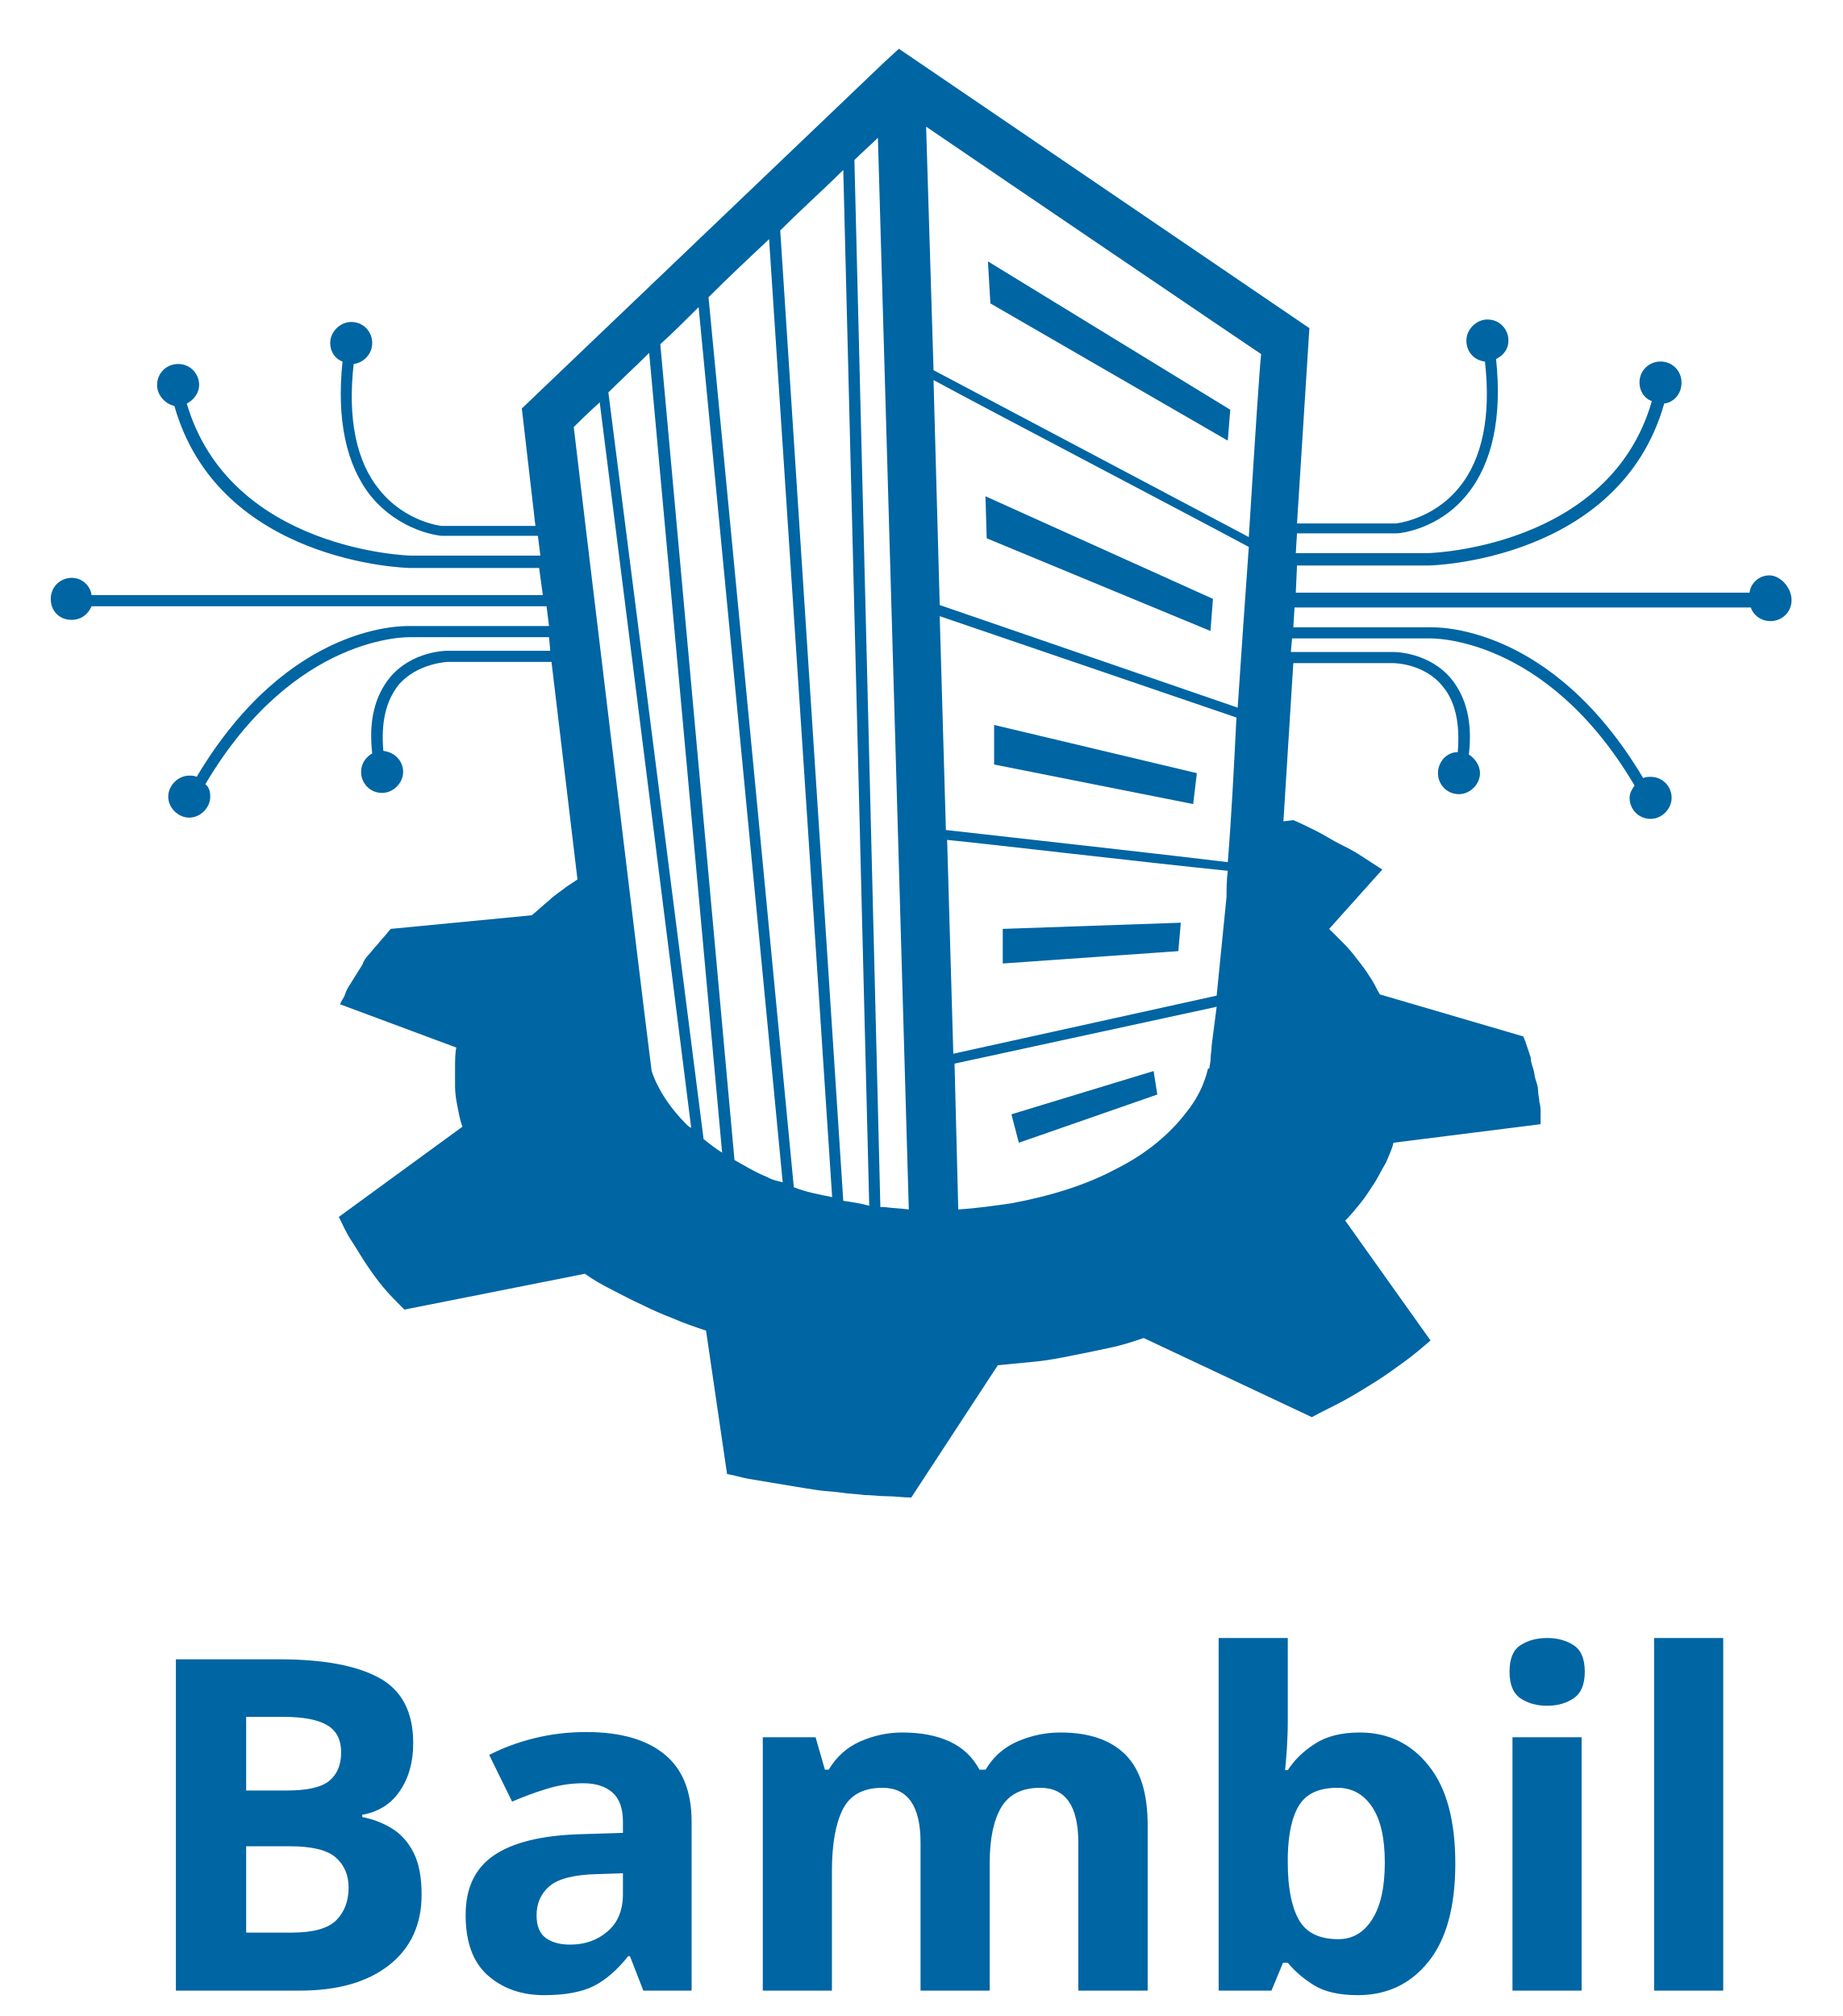
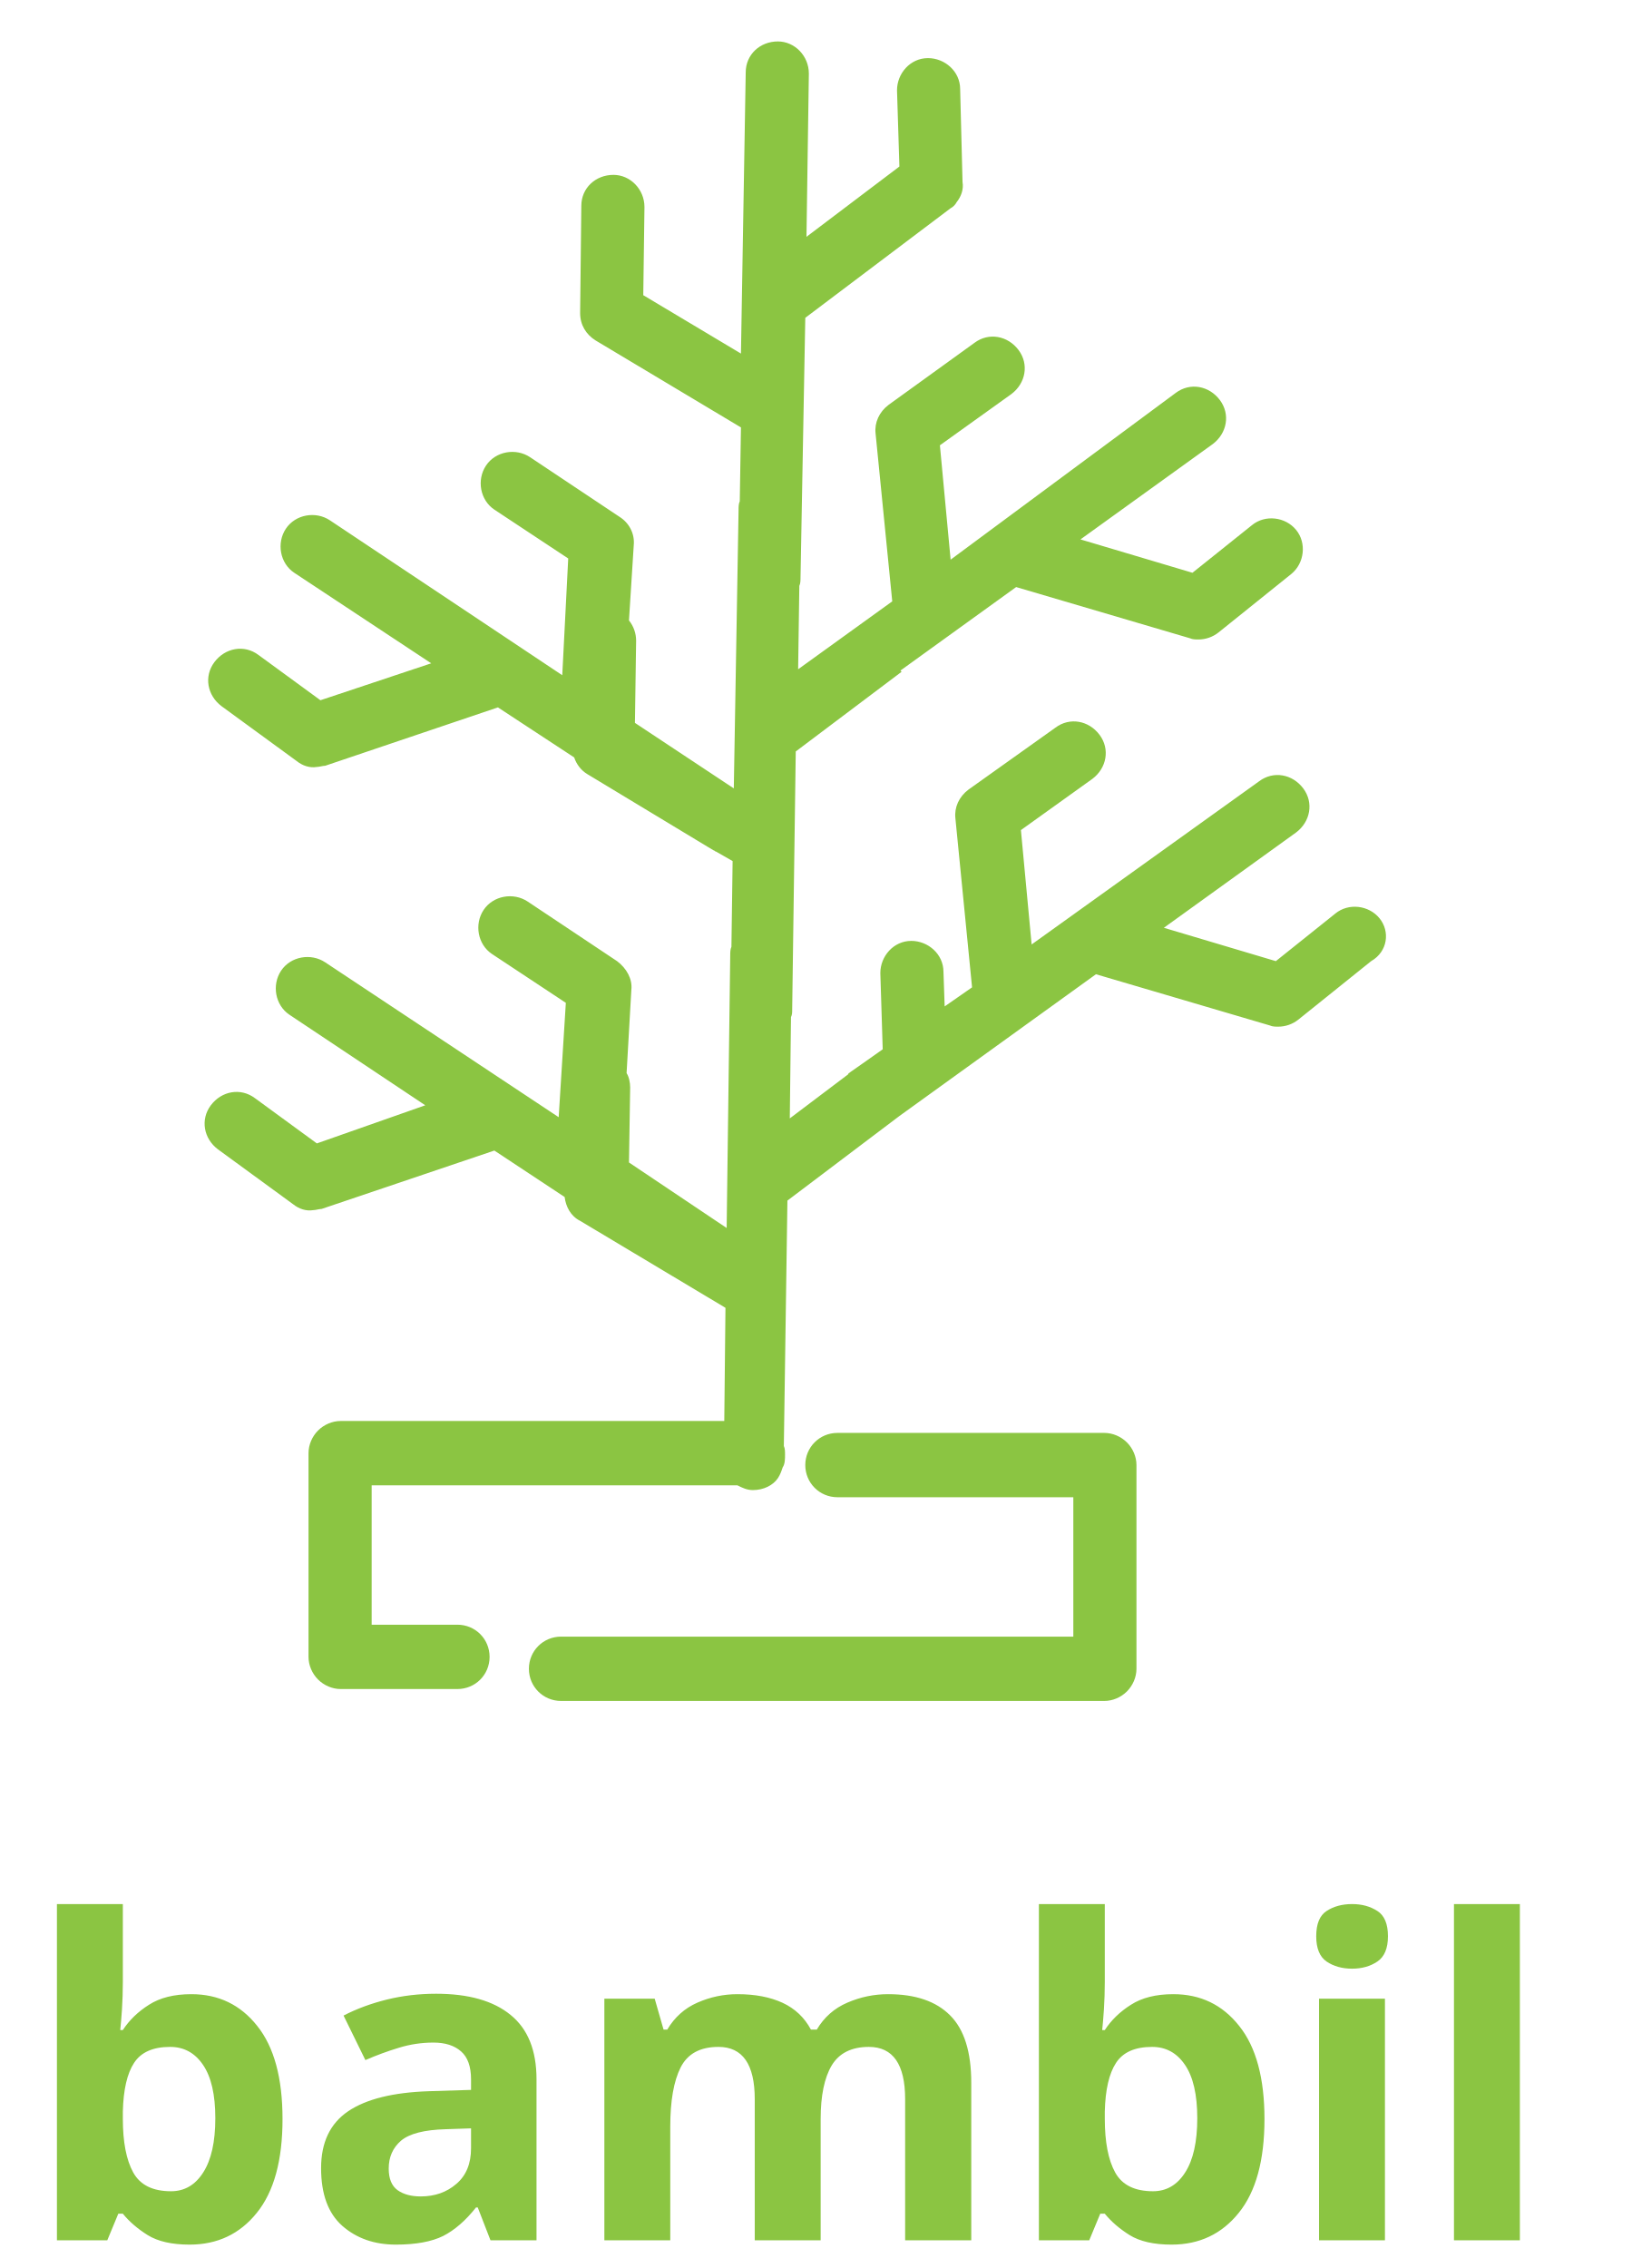
- <svg xmlns="http://www.w3.org/2000/svg" version="1.1" preserveAspectRatio="xMidYMid meet" viewBox="552 252 127 139">
+ <svg xmlns="http://www.w3.org/2000/svg" version="1.1" preserveAspectRatio="xMidYMid meet" viewBox="558 241 118 164">
  <g data-item-type="text" data-item="Business" id="logo__item--business" class="logo__item">
-     <g class="logo__item__inner" transform="translate(561.25 389.25) scale(1 1) rotate(0 0 0)">
-       <text data-part-id="logo__item--business" dy="0" dominant-baseline="auto" alignment-baseline="auto" font-family="Montserrat" font-size="32px" fill="#0065A3" letter-spacing="0" font-weight="bold" font-style="normal" data-font-family="Montserrat" data-font-weight="bold" data-font-style="normal" data-ttf-url="/builder_assets/fontsttf/font-montserrat-bold-normal.ttf" data-font-filename="montserrat-bold-normal">Bambil</text>
+     <g class="logo__item__inner" transform="translate(559.6172 402.9964) scale(1 1) rotate(0 0 0)">
+       <text data-part-id="logo__item--business" dy="0" dominant-baseline="auto" alignment-baseline="auto" font-family="Montserrat" font-size="32px" fill="#8BC542" letter-spacing="0" font-weight="bold" font-style="normal" data-font-family="Montserrat" data-font-weight="bold" data-font-style="normal" data-ttf-url="/builder_assets/fontsttf/font-montserrat-bold-normal.ttf" data-font-filename="montserrat-bold-normal">bambil </text>
    </g>
  </g>
  <g data-item-type="image" data-item="Image" data-logo-item="" id="logo__item--logo_0" class="logo__item">
-     <g class="logo__item__inner" transform="translate(551.4943 239) scale(0.8522727 0.8522727) rotate(0 0 0)">
+     <g class="logo__item__inner" transform="translate(549.0391 239) scale(0.8614502 0.8614502) rotate(0 0 0)">
      <g>
-         <path fill="#0065A3" d="M99.9,50.9l0.2-2.5L80.5,36.4l0.2,3.4L99.9,50.9z M98.5,66.3l0.2-2.6l-18.4-8.3l0.1,3.4L98.5,66.3z    M97.4,77.8L81,73.9l0,3.2l16.1,3.2L97.4,77.8z M95.9,92.2l0.2-2.3l-14.4,0.5l0,2.8L95.9,92.2z M82.4,105.4l0.6,2.3l11.2-3.9   l-0.3-1.9L82.4,105.4z M143.7,61.8c-0.8,0-1.5,0.6-1.6,1.4h-36.7l0.1-2.2h10.7c0.2,0,15.4-0.4,19-13.1c0.8-0.1,1.4-0.8,1.4-1.7   c0-0.9-0.7-1.7-1.7-1.7c-0.9,0-1.7,0.7-1.7,1.7c0,0.7,0.4,1.3,1,1.5c-3.4,11.9-18,12.3-18.1,12.3h-10.7l0.1-1.6h8.1   c0.2,0,3.4-0.3,5.7-3.2c2-2.5,2.8-6.2,2.3-10.9c0.6-0.3,1-0.8,1-1.5c0-0.9-0.7-1.7-1.7-1.7c-0.9,0-1.7,0.8-1.7,1.7   c0,0.9,0.6,1.6,1.5,1.7c0.5,4.4-0.2,7.9-2.1,10.2c-2.1,2.6-5.1,2.9-5.1,2.9l-8,0l1-15.8L73.3,19.2l-1.2,1.1l-29.3,28l1.1,9.5h-7.6   c0,0-2.9-0.3-5-2.9c-1.9-2.3-2.6-5.8-2.1-10.2c0.8-0.1,1.5-0.8,1.5-1.7c0-0.9-0.7-1.7-1.7-1.7c-0.9,0-1.7,0.8-1.7,1.7   c0,0.7,0.4,1.3,1,1.5c-0.5,4.7,0.3,8.4,2.3,10.9c2.4,2.9,5.6,3.2,5.7,3.2l7.8,0l0.2,1.6H33.8c-0.1,0-14.6-0.4-18.1-12.3   c0.6-0.3,1-0.9,1-1.5c0-0.9-0.7-1.7-1.7-1.7c-0.9,0-1.7,0.7-1.7,1.7c0,0.8,0.6,1.5,1.4,1.7c3.6,12.7,18.8,13.1,19,13.1h10.5   l0.3,2.2H8c-0.1-0.8-0.8-1.4-1.6-1.4c-0.9,0-1.7,0.7-1.7,1.7s0.7,1.7,1.7,1.7c0.7,0,1.3-0.4,1.6-1.1h36.8l0.2,1.6H33.8   c-0.4,0-9.8-0.4-17.3,12.2c-0.2-0.1-0.4-0.1-0.6-0.1c-0.9,0-1.7,0.8-1.7,1.7c0,0.9,0.8,1.7,1.7,1.7c0.9,0,1.7-0.8,1.7-1.7   c0-0.4-0.1-0.8-0.4-1c7.2-12.2,16.5-11.9,16.6-11.9H45l0.1,1.1h-8.3c-0.1,0-2.9,0-4.7,2.2c-1.2,1.5-1.7,3.5-1.4,6.1   c-0.5,0.3-0.9,0.8-0.9,1.5c0,0.9,0.7,1.7,1.7,1.7c0.9,0,1.7-0.8,1.7-1.7c0-0.9-0.7-1.6-1.6-1.7c-0.2-2.3,0.2-4,1.2-5.3   c1.5-1.8,4-1.9,4-1.9h8.4l2.1,17.6c-0.3,0.2-0.6,0.4-0.9,0.6c-0.5,0.4-1,0.7-1.4,1.1c-0.5,0.4-0.9,0.8-1.4,1.2l-11.4,1.1   c-0.2,0.2-0.4,0.5-0.6,0.7c-0.2,0.2-0.4,0.5-0.6,0.7c-0.2,0.2-0.4,0.5-0.6,0.7c-0.2,0.2-0.4,0.5-0.5,0.8c-0.2,0.3-0.3,0.5-0.5,0.8   c-0.2,0.3-0.3,0.5-0.5,0.8c-0.2,0.3-0.3,0.5-0.4,0.8c-0.1,0.3-0.3,0.5-0.4,0.8l9.4,3.5c-0.1,0.5-0.1,1.1-0.1,1.6c0,0.5,0,1.1,0,1.6   c0,0.5,0.1,1.1,0.2,1.6c0.1,0.5,0.2,1.1,0.4,1.6l-10,7.3c0.3,0.6,0.6,1.3,1,1.9c0.4,0.6,0.8,1.3,1.2,1.9c0.4,0.6,0.9,1.3,1.4,1.9   c0.5,0.6,1.1,1.2,1.7,1.8l14.6-2.9c0.7,0.5,1.4,0.9,2.2,1.3c0.8,0.4,1.5,0.8,2.4,1.2c0.8,0.4,1.7,0.8,2.5,1.1   c0.9,0.4,1.8,0.7,2.7,1l1.7,11.6c0.6,0.1,1.2,0.3,1.8,0.4c0.6,0.1,1.2,0.2,1.8,0.3c0.6,0.1,1.2,0.2,1.8,0.3   c0.6,0.1,1.2,0.2,1.9,0.3c0.6,0.1,1.2,0.1,1.9,0.2c0.6,0.1,1.2,0.1,1.9,0.2c0.6,0,1.2,0.1,1.9,0.1c0.6,0,1.2,0.1,1.9,0.1l7-10.7   c1-0.1,2.1-0.2,3.1-0.3c1-0.1,2-0.3,3-0.5c1-0.2,2-0.4,2.9-0.6c1-0.2,1.9-0.5,2.8-0.8l13.6,6.4c0.9-0.5,1.8-0.9,2.7-1.4   c0.9-0.5,1.7-1,2.5-1.5c0.8-0.5,1.6-1.1,2.3-1.6c0.7-0.5,1.4-1.1,2.1-1.7l-6.9-9.7c0.5-0.5,0.9-1,1.3-1.5c0.4-0.5,0.7-1,1.1-1.6   c0.3-0.5,0.6-1.1,0.9-1.6c0.2-0.5,0.5-1.1,0.6-1.6l11.9-1.5c0-0.3,0-0.6,0-0.9c0-0.3,0-0.6-0.1-0.9c0-0.3-0.1-0.6-0.1-0.9   c0-0.3-0.1-0.6-0.2-0.9c-0.1-0.3-0.1-0.6-0.2-0.9c-0.1-0.3-0.2-0.6-0.2-0.9c-0.1-0.3-0.2-0.6-0.3-0.9c-0.1-0.3-0.2-0.6-0.3-0.8   l-11.6-3.4c-0.3-0.5-0.5-1-0.8-1.4c-0.3-0.5-0.6-0.9-1-1.4c-0.3-0.4-0.7-0.9-1.1-1.3c-0.4-0.4-0.8-0.8-1.2-1.2l4.3-4.8   c-0.6-0.4-1.1-0.7-1.7-1.1c-0.6-0.4-1.2-0.7-1.8-1c-0.6-0.3-1.2-0.7-1.8-1c-0.6-0.3-1.2-0.6-1.9-0.9l-0.8,0.1l0.8-12.8h8.1   c0,0,2.5,0,4,1.9c1,1.2,1.4,3,1.2,5.3c-0.9,0-1.6,0.8-1.6,1.7c0,0.9,0.7,1.7,1.7,1.7c0.9,0,1.7-0.8,1.7-1.7c0-0.6-0.4-1.2-0.9-1.5   c0.3-2.6-0.2-4.6-1.4-6.1c-1.8-2.2-4.6-2.2-4.7-2.2H105l0.1-1.1h11.1c0.1,0,9.4-0.3,16.6,11.9c-0.2,0.3-0.4,0.6-0.4,1   c0,0.9,0.7,1.7,1.7,1.7c0.9,0,1.7-0.8,1.7-1.7c0-0.9-0.7-1.7-1.7-1.7c-0.2,0-0.4,0-0.6,0.1c-7.5-12.6-16.9-12.2-17.3-12.2h-11   l0.1-1.6h36.9c0.2,0.6,0.8,1.1,1.6,1.1c0.9,0,1.7-0.7,1.7-1.7S144.6,61.8,143.7,61.8z M56.1,106.2c-1.3-1.3-2.3-2.8-2.8-4.3   c-0.8-6.2-6.1-50.3-6.3-52.1c0.2-0.2,0.9-0.9,2.1-2l7.4,58.7C56.3,106.4,56.2,106.3,56.1,106.2z M57.5,107.4L49.8,47   c0.9-0.9,2.1-2,3.3-3.2l5.9,64.7C58.5,108.2,58,107.8,57.5,107.4z M62.7,110.5c-1-0.4-1.8-0.9-2.7-1.4l-6-66c1-0.9,2-1.9,3.1-3   l6.8,70.8C63.5,110.8,63,110.7,62.7,110.5z M64.8,111.3l-6.9-72c1.6-1.6,3.3-3.2,4.9-4.7l5.1,77.5   C66.9,111.9,65.8,111.7,64.8,111.3z M68.8,112.4l-5.1-78.5c1.8-1.8,3.6-3.4,5.1-4.9l2.1,83.8C70.2,112.6,69.5,112.5,68.8,112.4z    M72.1,112.9c-0.1,0-0.2,0-0.3,0l-2.1-84.7h0c0.7-0.7,1.3-1.2,1.9-1.8l2.5,86.7C73.4,113,72.8,113,72.1,112.9z M98.6,99.8   c0,0.4-0.1,0.8-0.1,1.3l-0.1,0.6l-0.1,0c-0.3,1.3-0.9,2.5-1.8,3.6c-1.3,1.7-3.2,3.3-5.6,4.5c-2.4,1.3-5.3,2.2-8.5,2.8   c-1.4,0.2-2.8,0.4-4.3,0.5l-0.3-11.8l21.2-4.6L98.6,99.8C98.6,99.8,98.6,99.8,98.6,99.8z M99.8,87.8l-0.8,8l-21.3,4.7l-0.5-17.3   c4,0.4,15.8,1.8,22.7,2.5C99.8,86.5,99.8,87.2,99.8,87.8z M99.9,85c-3.2-0.4-18.3-2.1-22.8-2.6l-0.5-17.3l24,8.2   C100.4,77.3,100.2,81.3,99.9,85z M100.7,72.5l-24.1-8.3l-0.5-18.2c4.8,2.6,20.1,10.6,25.5,13.5C101.3,63.6,101,68.1,100.7,72.5z    M101.6,58.7L76.1,45.2l-0.6-19.7c6.3,4.3,25.6,17.4,27.1,18.4C102.5,44.6,102.1,50.7,101.6,58.7z" data-part-id="logo__item--logo_0__0" />
+         <path fill="#8BC542" d="M126.2,79.4c-0.9-1.1-2.6-1.3-3.7-0.4h0l-5,4l-9.4-2.8l11.1-8c1.2-0.9,1.5-2.5,0.6-3.7   c-0.9-1.2-2.5-1.5-3.7-0.6L97,81.6L96.1,72l6-4.3c1.2-0.9,1.5-2.5,0.6-3.7c-0.9-1.2-2.5-1.5-3.7-0.6l-7.3,5.2   c-0.8,0.6-1.2,1.5-1.1,2.4L92,85.2l-2.3,1.6l-0.1-2.9c0-1.5-1.3-2.6-2.7-2.6c-1.5,0-2.6,1.3-2.6,2.7l0,0l0.2,6.4l-1.7,1.2l-1,0.7   c-0.1,0.1-0.2,0.1-0.2,0.2l-4.9,3.7l0.1-8.5c0.1-0.2,0.1-0.4,0.1-0.6l0.3-21.7l8.9-6.7c0,0-0.1,0-0.1-0.1l9.7-7l14.6,4.3   c0.2,0.1,0.5,0.1,0.7,0.1c0.6,0,1.2-0.2,1.7-0.6l6.1-4.9c1.1-0.9,1.3-2.6,0.4-3.7c-0.9-1.1-2.6-1.3-3.7-0.4h0l-5,4l-9.4-2.8l11.1-8   c1.2-0.9,1.5-2.5,0.6-3.7c-0.9-1.2-2.5-1.5-3.7-0.6L90.2,49.3l-0.9-9.6l6-4.3c1.2-0.9,1.5-2.5,0.6-3.7c-0.9-1.2-2.5-1.5-3.7-0.6   L85,36.3c-0.8,0.6-1.2,1.5-1.1,2.4l1.4,14.1l-7.9,5.7l0.1-7c0.1-0.2,0.1-0.5,0.1-0.7L78,29l12.2-9.2c0.2-0.1,0.4-0.3,0.5-0.5   c0.4-0.5,0.6-1.1,0.5-1.7L91,9.8c0-1.5-1.3-2.6-2.7-2.6c-1.5,0-2.6,1.3-2.6,2.7v0l0.2,6.4l-7.8,5.9l0.2-13.7c0-1.5-1.2-2.7-2.6-2.7   c-1.5,0-2.7,1.1-2.7,2.6L72.6,32l-8.2-4.9l0.1-7.4c0-1.5-1.2-2.7-2.6-2.7c-1.5,0-2.7,1.1-2.7,2.6l-0.1,9c0,1,0.5,1.8,1.3,2.3   l12.2,7.3l-0.1,6.2c-0.1,0.2-0.1,0.5-0.1,0.7l-0.4,23.4L63.7,63l0.1-6.9c0-0.6-0.2-1.2-0.6-1.7l0.4-6.3c0.1-1-0.4-1.9-1.2-2.4   l-7.5-5c-1.2-0.8-2.9-0.5-3.7,0.7c-0.8,1.2-0.5,2.9,0.7,3.7l6.2,4.1L57.6,59L38.1,46c-1.2-0.8-2.9-0.5-3.7,0.7   c-0.8,1.2-0.5,2.9,0.7,3.7L46.6,58l-9.3,3.1l-5.2-3.8h0c-1.2-0.9-2.8-0.6-3.7,0.6c-0.9,1.2-0.6,2.8,0.6,3.7l6.3,4.6   c0.5,0.4,1.1,0.6,1.7,0.5c0.2,0,0.5-0.1,0.7-0.1l14.5-4.9l6.4,4.2c0.2,0.6,0.6,1.1,1.1,1.4l10.1,6.1l0.5,0.3c0.1,0,0.1,0.1,0.2,0.1   l1.4,0.8l-0.1,7.2c-0.1,0.2-0.1,0.5-0.1,0.7l-0.3,22.9l-8.2-5.5l0.1-6.3c0-0.4-0.1-0.9-0.3-1.2l0.4-7c0.1-0.9-0.4-1.8-1.2-2.4   l-7.5-5c-1.2-0.8-2.9-0.5-3.7,0.7c-0.8,1.2-0.5,2.9,0.7,3.7l6.2,4.1l-0.6,9.6l-19.6-13c-1.2-0.8-2.9-0.5-3.7,0.7   c-0.8,1.2-0.5,2.9,0.7,3.7l11.4,7.6L37,98.3l-5.2-3.8h0c-1.2-0.9-2.8-0.6-3.7,0.6c-0.9,1.2-0.6,2.8,0.6,3.7l6.3,4.6   c0.5,0.4,1.1,0.6,1.7,0.5c0.2,0,0.5-0.1,0.7-0.1l14.5-4.9l5.9,3.9c0.1,0.8,0.5,1.6,1.3,2l12.2,7.3l-0.1,9.5H39   c-0.7,0-1.4,0.3-1.9,0.8c-0.5,0.5-0.8,1.2-0.8,1.9v17.1c0,0.7,0.3,1.4,0.8,1.9c0.5,0.5,1.2,0.8,1.9,0.8h9.8c1.5,0,2.7-1.2,2.7-2.7   c0-1.5-1.2-2.7-2.7-2.7l-7.2,0V127h30.7c0.4,0.2,0.8,0.4,1.3,0.4c0.9,0,1.7-0.4,2.1-1c0.2-0.3,0.3-0.6,0.4-0.9   c0.2-0.3,0.2-0.7,0.2-1.1c0-0.2,0-0.5-0.1-0.7l0.3-20.6l9.4-7.1l16.5-11.9l14.6,4.3c0.2,0.1,0.5,0.1,0.7,0.1c0.6,0,1.2-0.2,1.7-0.6   l6.1-4.9C126.9,82.2,127.1,80.5,126.2,79.4z" data-part-id="logo__item--logo_0__0" />
+         <path fill="#8BC542" d="M103.1,122.6H80.7c-1.5,0-2.7,1.2-2.7,2.7c0,1.5,1.2,2.7,2.7,2.7h19.8v11.7H57.5c-1.5,0-2.7,1.2-2.7,2.7   c0,1.5,1.2,2.7,2.7,2.7h45.6c0.7,0,1.4-0.3,1.9-0.8c0.5-0.5,0.8-1.2,0.8-1.9v-17.1c0-0.7-0.3-1.4-0.8-1.9   C104.5,122.9,103.8,122.6,103.1,122.6z" data-part-id="logo__item--logo_0__1" />
      </g>
    </g>
  </g>
</svg>
